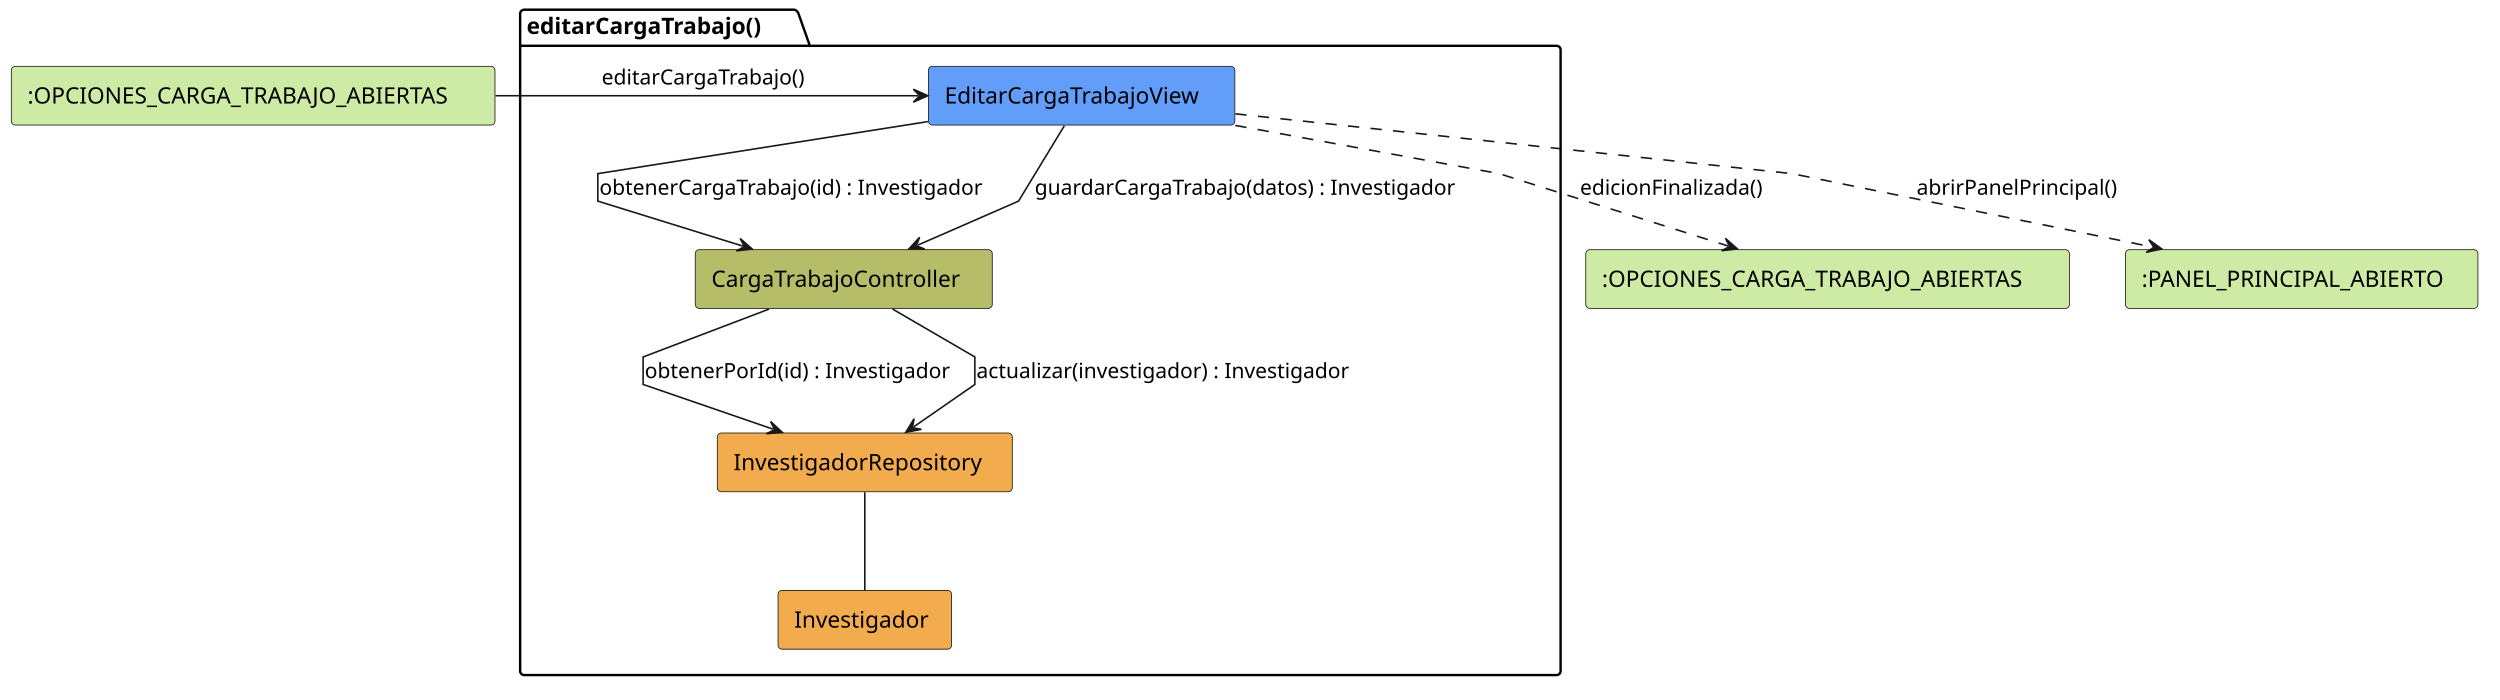
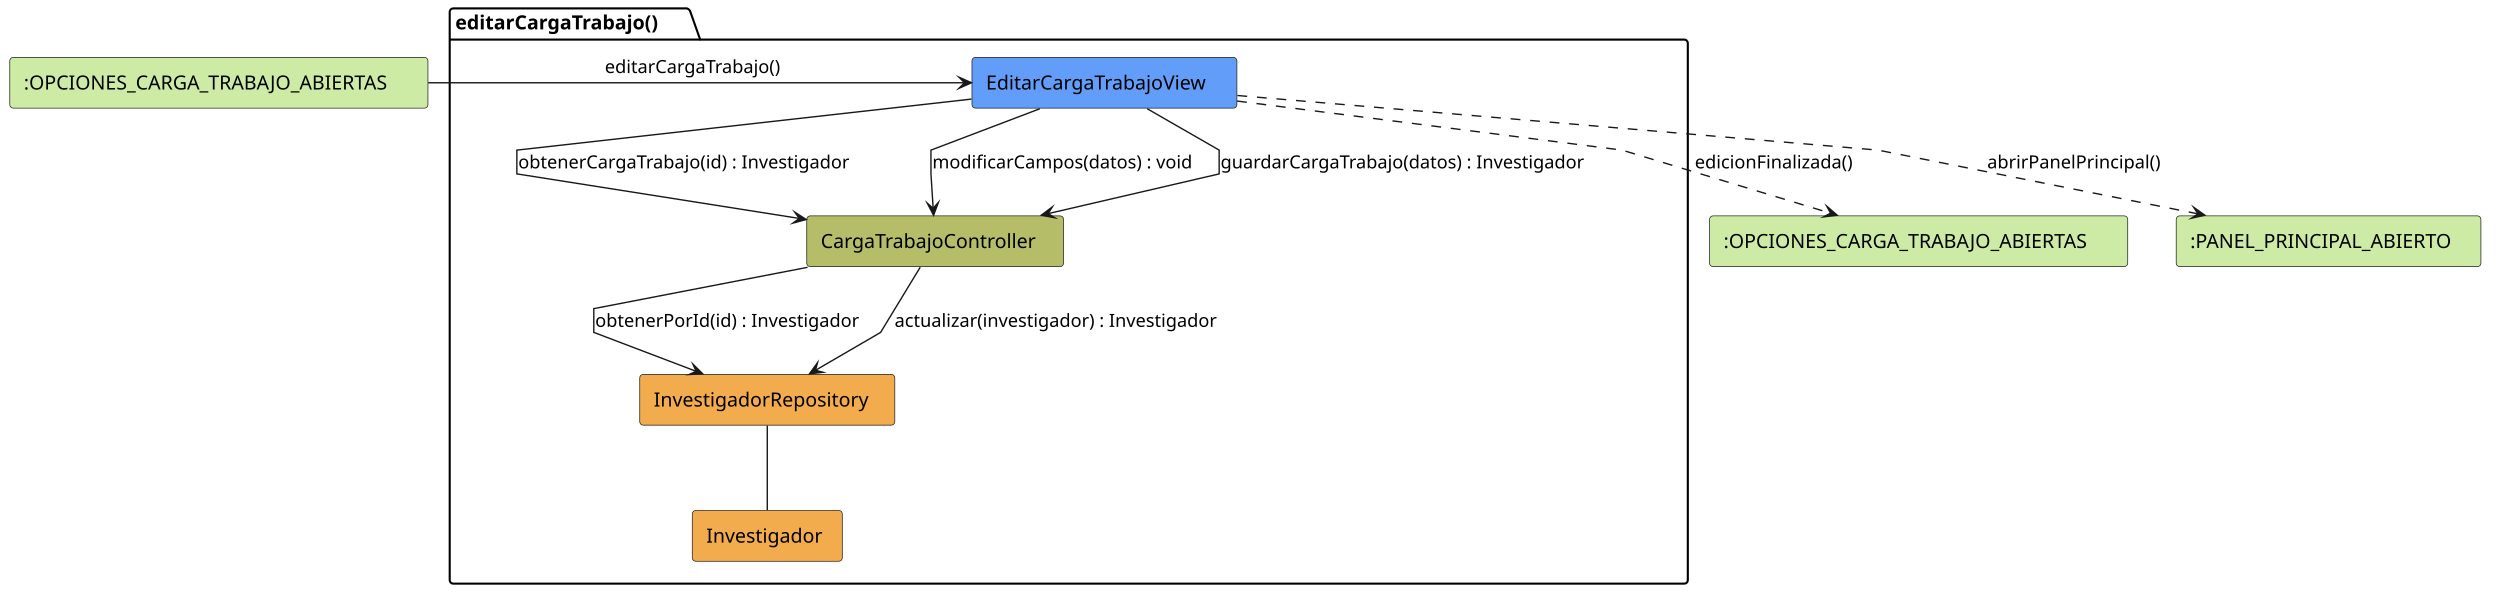
- <svg xmlns="http://www.w3.org/2000/svg" contentStyleType="text/css" data-diagram-type="DESCRIPTION" height="432px" preserveAspectRatio="none" style="width:1545px;height:432px;background:#FFFFFF;" version="1.1" viewBox="0 0 1545 432" width="1545px" zoomAndPan="magnify">
+ <svg xmlns="http://www.w3.org/2000/svg" contentStyleType="text/css" data-diagram-type="DESCRIPTION" height="432px" preserveAspectRatio="none" style="width:1787px;height:432px;background:#FFFFFF;" version="1.1" viewBox="0 0 1787 432" width="1787px" zoomAndPan="magnify">
  <defs />
  <g>
-     <g class="cluster" data-qualified-name="editarCargaTrabajo" data-source-line="5" id="ent0003">
-       <path d="M323.95,6 L490.988,6 A3.75,3.75 0 0 1 493.488,8.5 L500.488,28.297 L961.95,28.297 A2.5,2.5 0 0 1 964.45,30.797 L964.45,414.69 A2.5,2.5 0 0 1 961.95,417.19 L323.95,417.19 A2.5,2.5 0 0 1 321.45,414.69 L321.45,8.5 A2.5,2.5 0 0 1 323.95,6" fill="none" style="stroke:#000000;stroke-width:1.5;" />
+     <g class="cluster" data-qualified-name="editarCargaTrabajo" data-source-line="5" id="ent0002">
+       <path d="M323.95,6 L490.988,6 A3.75,3.75 0 0 1 493.488,8.5 L500.488,28.297 L1203.95,28.297 A2.5,2.5 0 0 1 1206.45,30.797 L1206.45,414.69 A2.5,2.5 0 0 1 1203.95,417.19 L323.95,417.19 A2.5,2.5 0 0 1 321.45,414.69 L321.45,8.5 A2.5,2.5 0 0 1 323.95,6" fill="none" style="stroke:#000000;stroke-width:1.5;" />
      <line style="stroke:#000000;stroke-width:1.5;" x1="321.45" x2="500.488" y1="28.297" y2="28.297" />
      <text fill="#000000" font-family="sans-serif" font-size="14" font-weight="700" lengthAdjust="spacing" textLength="166.038" x="325.45" y="20.995">editarCargaTrabajo()</text>
    </g>
-     <g class="entity" data-qualified-name="editarCargaTrabajo.EditarCargaTrabajoView" data-source-line="6" id="ent0004">
-       <rect fill="#629EF9" height="36.297" rx="2.5" ry="2.5" style="stroke:#181818;stroke-width:0.5;" width="189.36" x="573.77" y="41" />
-       <text fill="#000000" font-family="sans-serif" font-size="14" lengthAdjust="spacing" textLength="169.36" x="583.77" y="63.995">EditarCargaTrabajoView</text>
+     <g class="entity" data-qualified-name="editarCargaTrabajo.EditarCargaTrabajoView" data-source-line="6" id="ent0003">
+       <rect fill="#629EF9" height="36.297" rx="2.5" ry="2.5" style="stroke:#181818;stroke-width:0.5;" width="189.36" x="694.77" y="41" />
+       <text fill="#000000" font-family="sans-serif" font-size="14" lengthAdjust="spacing" textLength="169.36" x="704.77" y="63.995">EditarCargaTrabajoView</text>
    </g>
-     <g class="entity" data-qualified-name="editarCargaTrabajo.CargaTrabajoController" data-source-line="7" id="ent0005">
-       <rect fill="#B5BD68" height="36.297" rx="2.5" ry="2.5" style="stroke:#181818;stroke-width:0.5;" width="183.557" x="429.67" y="154.3" />
-       <text fill="#000000" font-family="sans-serif" font-size="14" lengthAdjust="spacing" textLength="163.557" x="439.67" y="177.295">CargaTrabajoController</text>
+     <g class="entity" data-qualified-name="editarCargaTrabajo.CargaTrabajoController" data-source-line="7" id="ent0004">
+       <rect fill="#B5BD68" height="36.297" rx="2.5" ry="2.5" style="stroke:#181818;stroke-width:0.5;" width="183.557" x="576.67" y="154.3" />
+       <text fill="#000000" font-family="sans-serif" font-size="14" lengthAdjust="spacing" textLength="163.557" x="586.67" y="177.295">CargaTrabajoController</text>
    </g>
-     <g class="entity" data-qualified-name="editarCargaTrabajo.InvestigadorRepository" data-source-line="8" id="ent0006">
-       <rect fill="#F2AC4E" height="36.297" rx="2.5" ry="2.5" style="stroke:#181818;stroke-width:0.5;" width="182.319" x="443.29" y="267.6" />
-       <text fill="#000000" font-family="sans-serif" font-size="14" lengthAdjust="spacing" textLength="162.319" x="453.29" y="290.595">InvestigadorRepository</text>
+     <g class="entity" data-qualified-name="editarCargaTrabajo.InvestigadorRepository" data-source-line="8" id="ent0005">
+       <rect fill="#F2AC4E" height="36.297" rx="2.5" ry="2.5" style="stroke:#181818;stroke-width:0.5;" width="182.319" x="457.29" y="267.6" />
+       <text fill="#000000" font-family="sans-serif" font-size="14" lengthAdjust="spacing" textLength="162.319" x="467.29" y="290.595">InvestigadorRepository</text>
    </g>
-     <g class="entity" data-qualified-name="editarCargaTrabajo.Investigador" data-source-line="9" id="ent0007">
-       <rect fill="#F2AC4E" height="36.297" rx="2.5" ry="2.5" style="stroke:#181818;stroke-width:0.5;" width="107.247" x="480.83" y="364.89" />
-       <text fill="#000000" font-family="sans-serif" font-size="14" lengthAdjust="spacing" textLength="87.247" x="490.83" y="387.885">Investigador</text>
+     <g class="entity" data-qualified-name="editarCargaTrabajo.Investigador" data-source-line="9" id="ent0006">
+       <rect fill="#F2AC4E" height="36.297" rx="2.5" ry="2.5" style="stroke:#181818;stroke-width:0.5;" width="107.247" x="494.83" y="364.89" />
+       <text fill="#000000" font-family="sans-serif" font-size="14" lengthAdjust="spacing" textLength="87.247" x="504.83" y="387.885">Investigador</text>
    </g>
-     <g class="entity" data-qualified-name="CargaTrabajoAbierta" data-source-line="3" id="ent0002">
+     <g class="entity" data-qualified-name="CargaTrabajoAbierta" data-source-line="3" id="ent0001">
      <rect fill="#CDEBA5" height="36.297" rx="2.5" ry="2.5" style="stroke:#181818;stroke-width:0.5;" width="298.899" x="7" y="41" />
      <text fill="#000000" font-family="sans-serif" font-size="14" lengthAdjust="spacing" textLength="278.899" x="17" y="63.995">:OPCIONES_CARGA_TRABAJO_ABIERTAS</text>
    </g>
-     <g class="entity" data-qualified-name="CargaTrabajoSalida" data-source-line="12" id="ent0008">
-       <rect fill="#CDEBA5" height="36.297" rx="2.5" ry="2.5" style="stroke:#181818;stroke-width:0.5;" width="298.899" x="980" y="154.3" />
-       <text fill="#000000" font-family="sans-serif" font-size="14" lengthAdjust="spacing" textLength="278.899" x="990" y="177.295">:OPCIONES_CARGA_TRABAJO_ABIERTAS</text>
+     <g class="entity" data-qualified-name="CargaTrabajoSalida" data-source-line="12" id="ent0007">
+       <rect fill="#CDEBA5" height="36.297" rx="2.5" ry="2.5" style="stroke:#181818;stroke-width:0.5;" width="298.899" x="1222" y="154.3" />
+       <text fill="#000000" font-family="sans-serif" font-size="14" lengthAdjust="spacing" textLength="278.899" x="1232" y="177.295">:OPCIONES_CARGA_TRABAJO_ABIERTAS</text>
    </g>
-     <g class="entity" data-qualified-name="PanelSalida" data-source-line="13" id="ent0009">
-       <rect fill="#CDEBA5" height="36.297" rx="2.5" ry="2.5" style="stroke:#181818;stroke-width:0.5;" width="217.805" x="1313.55" y="154.3" />
-       <text fill="#000000" font-family="sans-serif" font-size="14" lengthAdjust="spacing" textLength="197.805" x="1323.55" y="177.295">:PANEL_PRINCIPAL_ABIERTO</text>
+     <g class="entity" data-qualified-name="PanelSalida" data-source-line="13" id="ent0008">
+       <rect fill="#CDEBA5" height="36.297" rx="2.5" ry="2.5" style="stroke:#181818;stroke-width:0.5;" width="217.805" x="1555.55" y="154.3" />
+       <text fill="#000000" font-family="sans-serif" font-size="14" lengthAdjust="spacing" textLength="197.805" x="1565.55" y="177.295">:PANEL_PRINCIPAL_ABIERTO</text>
    </g>
-     <g class="link" data-entity-1="ent0002" data-entity-2="ent0004" data-link-type="dependency" data-source-line="15" id="lnk10">
-       <path d="M306.26,59.15 C392.58,59.15 492.48,59.15 567.42,59.15" fill="none" id="CargaTrabajoAbierta-to-EditarCargaTrabajoView" style="stroke:#181818;stroke-width:1;" />
-       <polygon fill="#181818" points="573.42,59.15,564.42,55.15,568.42,59.15,564.42,63.15,573.42,59.15" style="stroke:#181818;stroke-width:1;" />
-       <text fill="#000000" font-family="sans-serif" font-size="13" lengthAdjust="spacing" textLength="136.056" x="371.83" y="52.217">editarCargaTrabajo()</text>
+     <g class="link" data-entity-1="ent0001" data-entity-2="ent0003" data-link-type="dependency" data-source-line="15" id="lnk9">
+       <path d="M306.06,59.15 C426.33,59.15 586.63,59.15 689.43,59.15" fill="none" id="CargaTrabajoAbierta-to-EditarCargaTrabajoView" style="stroke:#181818;stroke-width:1;" />
+       <polygon fill="#181818" points="694.43,59.15,685.43,55.15,689.43,59.15,685.43,63.15,694.43,59.15" style="stroke:#181818;stroke-width:1;stroke-linejoin:miter;stroke-miterlimit:10;" />
+       <text fill="#000000" font-family="sans-serif" font-size="13" lengthAdjust="spacing" textLength="136.056" x="432.33" y="52.217">editarCargaTrabajo()</text>
    </g>
-     <g class="link" data-entity-1="ent0004" data-entity-2="ent0005" data-link-type="dependency" data-source-line="17" id="lnk11">
-       <path d="M573.43,75.13 C485.88,88.94 369.45,107.3 369.45,107.3 C369.45,107.3 369.45,124.3 369.45,124.3 C369.45,124.3 415.899,138.713 459.119,152.113" fill="none" id="EditarCargaTrabajoView-to-CargaTrabajoController" style="stroke:#181818;stroke-width:1;" />
-       <polygon fill="#181818" points="464.85,153.89,457.438,147.404,460.074,152.409,455.069,155.045,464.85,153.89" style="stroke:#181818;stroke-width:1;" />
+     <g class="link" data-entity-1="ent0003" data-entity-2="ent0004" data-link-type="dependency" data-source-line="17" id="lnk10">
+       <path d="M694.41,70.82 C570.51,84.73 369.45,107.3 369.45,107.3 C369.45,107.3 369.45,124.3 369.45,124.3 C369.45,124.3 483.511,142.281 571.361,156.141" fill="none" id="EditarCargaTrabajoView-to-CargaTrabajoController" style="stroke:#181818;stroke-width:1;" />
+       <polygon fill="#181818" points="576.3,156.92,568.033,151.566,571.361,156.141,566.787,159.469,576.3,156.92" style="stroke:#181818;stroke-width:1;stroke-linejoin:miter;stroke-miterlimit:10;" />
      <text fill="#000000" font-family="sans-serif" font-size="13" lengthAdjust="spacing" textLength="254.192" x="370.45" y="120.367">obtenerCargaTrabajo(id) : Investigador</text>
    </g>
-     <g class="link" data-entity-1="ent0004" data-entity-2="ent0005" data-link-type="dependency" data-source-line="23" id="lnk14">
-       <path d="M657.79,77.68 C646.25,96.67 629.45,124.3 629.45,124.3 C629.45,124.3 597.869,138.09 567.159,151.49" fill="none" id="EditarCargaTrabajoView-to-CargaTrabajoController-1" style="stroke:#181818;stroke-width:1;" />
-       <polygon fill="#181818" points="561.66,153.89,571.509,153.957,566.243,151.89,568.309,146.625,561.66,153.89" style="stroke:#181818;stroke-width:1;" />
-       <text fill="#000000" font-family="sans-serif" font-size="13" lengthAdjust="spacing" textLength="278.853" x="639.45" y="120.367">guardarCargaTrabajo(datos) : Investigador</text>
+     <g class="link" data-entity-1="ent0003" data-entity-2="ent0004" data-link-type="dependency" data-source-line="23" id="lnk13">
+       <path d="M743.28,77.71 C708.02,91.11 665.45,107.3 665.45,107.3 C665.45,107.3 665.45,124.3 665.45,124.3 C665.45,124.3 666.163,135.5 667.014,148.9" fill="none" id="EditarCargaTrabajoView-to-CargaTrabajoController-1" style="stroke:#181818;stroke-width:1;" />
+       <polygon fill="#181818" points="667.33,153.89,670.752,144.655,667.014,148.9,662.768,145.161,667.33,153.89" style="stroke:#181818;stroke-width:1;stroke-linejoin:miter;stroke-miterlimit:10;" />
+       <text fill="#000000" font-family="sans-serif" font-size="13" lengthAdjust="spacing" textLength="200.154" x="666.45" y="120.367">modificarCampos(datos) : void</text>
    </g>
-     <g class="link" data-entity-1="ent0005" data-entity-2="ent0006" data-link-type="dependency" data-source-line="19" id="lnk12">
-       <path d="M475.28,191 C440.02,204.41 397.45,220.6 397.45,220.6 C397.45,220.6 397.45,237.6 397.45,237.6 C397.45,237.6 438.807,251.827 477.767,265.237" fill="none" id="CargaTrabajoController-to-InvestigadorRepository" style="stroke:#181818;stroke-width:1;" />
-       <polygon fill="#181818" points="483.44,267.19,476.232,260.479,478.712,265.563,473.628,268.043,483.44,267.19" style="stroke:#181818;stroke-width:1;" />
-       <text fill="#000000" font-family="sans-serif" font-size="13" lengthAdjust="spacing" textLength="199.773" x="398.45" y="233.667">obtenerPorId(id) : Investigador</text>
+     <g class="link" data-entity-1="ent0003" data-entity-2="ent0004" data-link-type="dependency" data-source-line="25" id="lnk14">
+       <path d="M819.98,77.71 C843.3,91.11 871.45,107.3 871.45,107.3 C871.45,107.3 871.45,124.3 871.45,124.3 C871.45,124.3 806.86,139.299 749.2,152.689" fill="none" id="EditarCargaTrabajoView-to-CargaTrabajoController-2" style="stroke:#181818;stroke-width:1;" />
+       <polygon fill="#181818" points="744.33,153.82,754.001,155.68,749.2,152.689,752.192,147.888,744.33,153.82" style="stroke:#181818;stroke-width:1;stroke-linejoin:miter;stroke-miterlimit:10;" />
+       <text fill="#000000" font-family="sans-serif" font-size="13" lengthAdjust="spacing" textLength="278.853" x="872.45" y="120.367">guardarCargaTrabajo(datos) : Investigador</text>
    </g>
-     <g class="link" data-entity-1="ent0005" data-entity-2="ent0006" data-link-type="dependency" data-source-line="25" id="lnk15">
-       <path d="M551.61,191 C574.64,204.41 602.45,220.6 602.45,220.6 C602.45,220.6 602.45,237.6 602.45,237.6 C602.45,237.6 584.03,250.36 564.7,263.77" fill="none" id="CargaTrabajoController-to-InvestigadorRepository-1" style="stroke:#181818;stroke-width:1;" />
-       <polygon fill="#181818" points="559.77,267.19,569.445,265.346,563.878,264.34,564.885,258.773,559.77,267.19" style="stroke:#181818;stroke-width:1;" />
-       <text fill="#000000" font-family="sans-serif" font-size="13" lengthAdjust="spacing" textLength="248.371" x="603.45" y="233.667">actualizar(investigador) : Investigador</text>
+     <g class="link" data-entity-1="ent0004" data-entity-2="ent0005" data-link-type="dependency" data-source-line="19" id="lnk11">
+       <path d="M577.25,191.07 C507.94,204.46 424.45,220.6 424.45,220.6 C424.45,220.6 424.45,237.6 424.45,237.6 C424.45,237.6 462.347,252.003 497.607,265.413" fill="none" id="CargaTrabajoController-to-InvestigadorRepository" style="stroke:#181818;stroke-width:1;" />
+       <polygon fill="#181818" points="502.28,267.19,495.29,260.252,497.607,265.413,492.446,267.729,502.28,267.19" style="stroke:#181818;stroke-width:1;stroke-linejoin:miter;stroke-miterlimit:10;" />
+       <text fill="#000000" font-family="sans-serif" font-size="13" lengthAdjust="spacing" textLength="199.773" x="425.45" y="233.667">obtenerPorId(id) : Investigador</text>
    </g>
-     <g class="link" data-entity-1="ent0006" data-entity-2="ent0007" data-link-type="association" data-source-line="21" id="lnk13">
-       <path d="M534.45,304.22 C534.45,321.42 534.45,347.52 534.45,364.67" fill="none" id="InvestigadorRepository-Investigador" style="stroke:#181818;stroke-width:1;" />
+     <g class="link" data-entity-1="ent0004" data-entity-2="ent0005" data-link-type="dependency" data-source-line="27" id="lnk15">
+       <path d="M657.79,190.98 C646.25,209.97 629.45,237.6 629.45,237.6 C629.45,237.6 605.961,251.264 582.931,264.674" fill="none" id="CargaTrabajoController-to-InvestigadorRepository-1" style="stroke:#181818;stroke-width:1;" />
+       <polygon fill="#181818" points="578.61,267.19,588.4,266.118,582.931,264.674,584.375,259.205,578.61,267.19" style="stroke:#181818;stroke-width:1;stroke-linejoin:miter;stroke-miterlimit:10;" />
+       <text fill="#000000" font-family="sans-serif" font-size="13" lengthAdjust="spacing" textLength="248.371" x="639.45" y="233.667">actualizar(investigador) : Investigador</text>
    </g>
-     <g class="link" data-entity-1="ent0004" data-entity-2="ent0008" data-link-type="dependency" data-source-line="27" id="lnk16">
-       <path d="M763.42,77.51 C836.98,90.95 926.45,107.3 926.45,107.3 C926.45,107.3 1007.889,133.032 1067.989,152.022" fill="none" id="EditarCargaTrabajoView-to-CargaTrabajoSalida" style="stroke:#181818;stroke-width:1;stroke-dasharray:7,7;" />
-       <polygon fill="#181818" points="1073.71,153.83,1066.333,147.304,1068.942,152.323,1063.923,154.933,1073.71,153.83" style="stroke:#181818;stroke-width:1;" />
-       <text fill="#000000" font-family="sans-serif" font-size="13" lengthAdjust="spacing" textLength="122.484" x="976.45" y="120.367">edicionFinalizada()</text>
+     <g class="link" data-entity-1="ent0005" data-entity-2="ent0006" data-link-type="association" data-source-line="21" id="lnk12">
+       <path d="M548.45,304.22 C548.45,321.42 548.45,347.52 548.45,364.67" fill="none" id="InvestigadorRepository-Investigador" style="stroke:#181818;stroke-width:1;" />
    </g>
-     <g class="link" data-entity-1="ent0004" data-entity-2="ent0009" data-link-type="dependency" data-source-line="28" id="lnk17">
-       <path d="M763.44,70.35 C892.52,84.22 1107.45,107.3 1107.45,107.3 C1107.45,107.3 1236.831,133.643 1330.081,152.633" fill="none" id="EditarCargaTrabajoView-to-PanelSalida" style="stroke:#181818;stroke-width:1;stroke-dasharray:7,7;" />
-       <polygon fill="#181818" points="1335.96,153.83,1327.939,148.114,1331.061,152.832,1326.343,155.954,1335.96,153.83" style="stroke:#181818;stroke-width:1;" />
-       <text fill="#000000" font-family="sans-serif" font-size="13" lengthAdjust="spacing" textLength="131.942" x="1184.45" y="120.367">abrirPanelPrincipal()</text>
+     <g class="link" data-entity-1="ent0003" data-entity-2="ent0007" data-link-type="dependency" data-source-line="29" id="lnk16">
+       <path d="M884.25,72.23 C993.88,86.2 1159.45,107.3 1159.45,107.3 C1159.45,107.3 1245.694,133.392 1308.454,152.382" fill="none" id="EditarCargaTrabajoView-to-CargaTrabajoSalida" style="stroke:#181818;stroke-width:1;stroke-dasharray:7,7;" />
+       <polygon fill="#181818" points="1313.24,153.83,1305.784,147.395,1308.454,152.382,1303.467,155.052,1313.24,153.83" style="stroke:#181818;stroke-width:1;stroke-linejoin:miter;stroke-miterlimit:10;" />
+       <text fill="#000000" font-family="sans-serif" font-size="13" lengthAdjust="spacing" textLength="122.484" x="1211.45" y="120.367">edicionFinalizada()</text>
+     </g>
+     <g class="link" data-entity-1="ent0003" data-entity-2="ent0008" data-link-type="dependency" data-source-line="30" id="lnk17">
+       <path d="M884.51,68.26 C1042.62,81.74 1342.45,107.3 1342.45,107.3 C1342.45,107.3 1475.806,133.863 1571.136,152.853" fill="none" id="EditarCargaTrabajoView-to-PanelSalida" style="stroke:#181818;stroke-width:1;stroke-dasharray:7,7;" />
+       <polygon fill="#181818" points="1576.04,153.83,1567.995,148.149,1571.136,152.853,1566.432,155.995,1576.04,153.83" style="stroke:#181818;stroke-width:1;stroke-linejoin:miter;stroke-miterlimit:10;" />
+       <text fill="#000000" font-family="sans-serif" font-size="13" lengthAdjust="spacing" textLength="131.942" x="1420.45" y="120.367">abrirPanelPrincipal()</text>
    </g>
  </g>
</svg>
